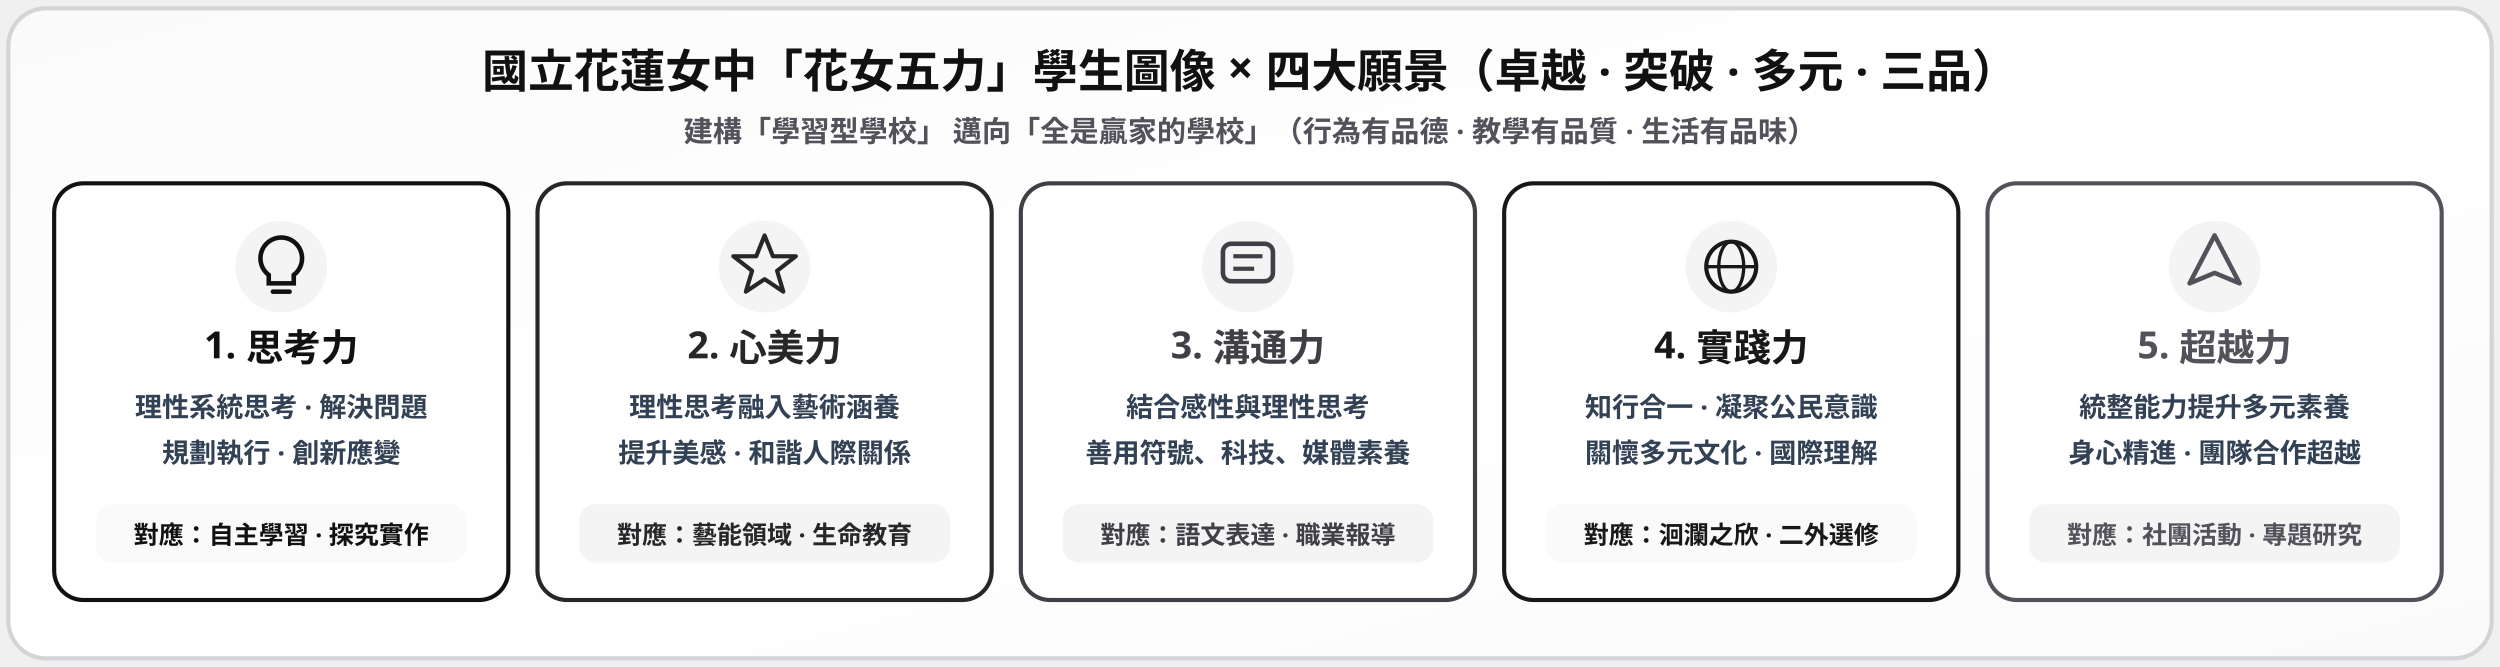
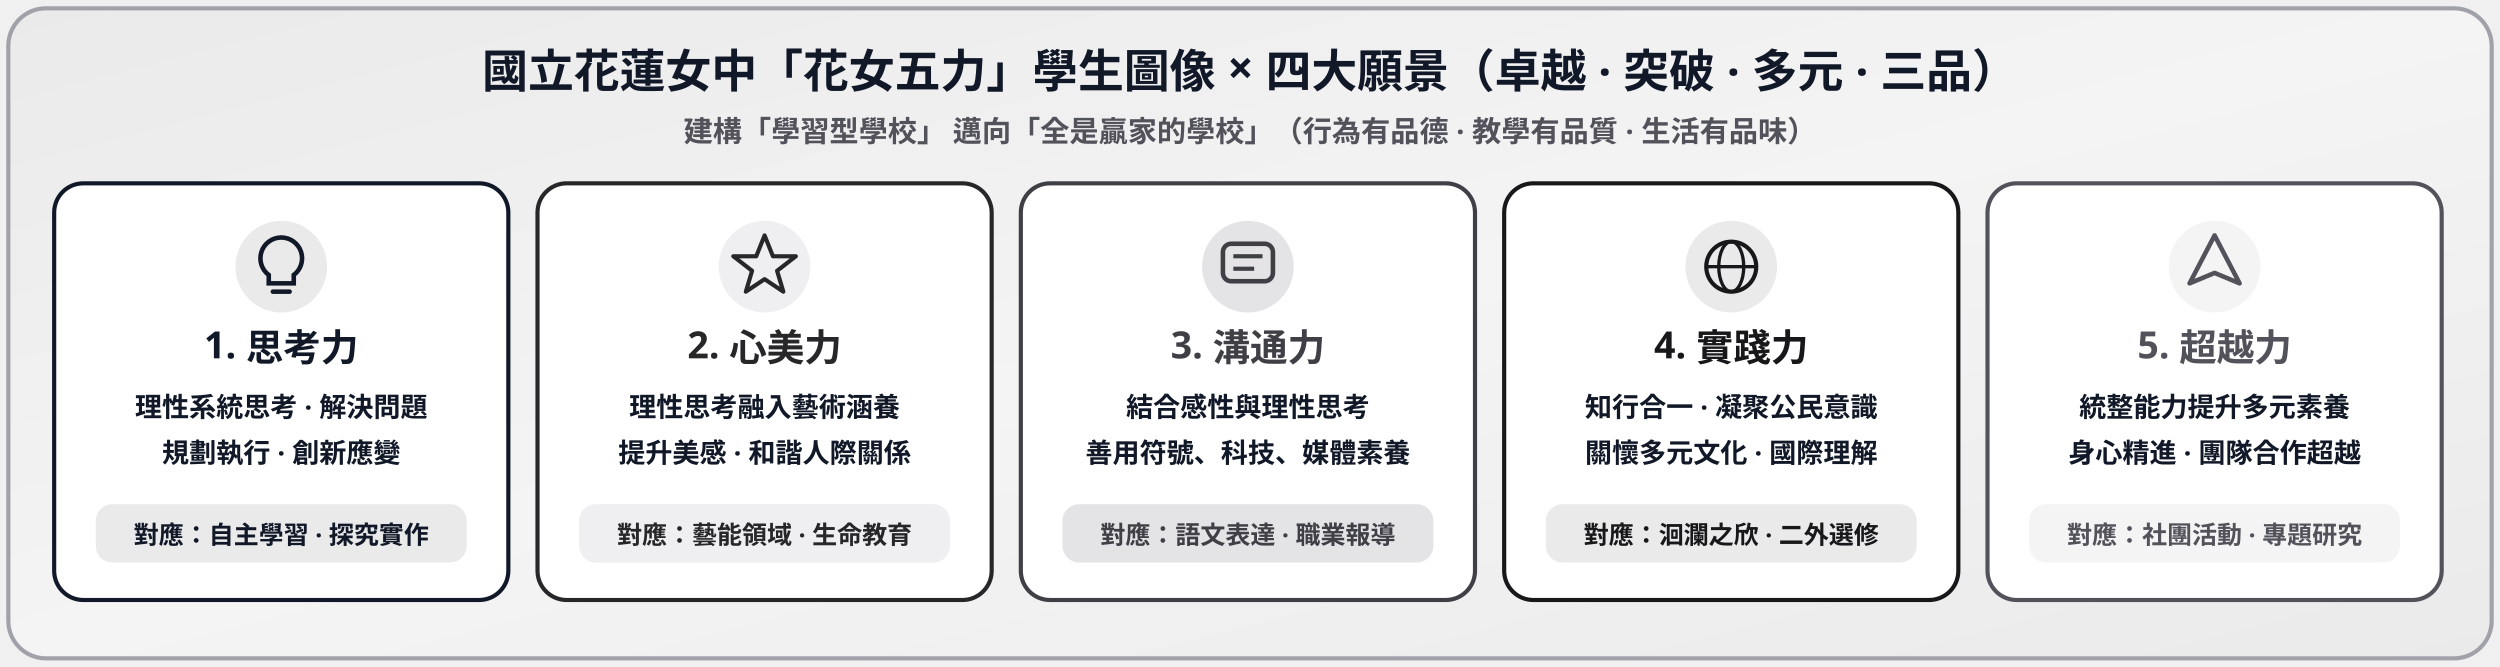
<svg xmlns="http://www.w3.org/2000/svg" viewBox="0 0 1200 320" width="100%" height="100%">
  <defs>
    <linearGradient id="bg5p" x1="0%" y1="0%" x2="100%" y2="100%">
-       <stop offset="0%" stop-color="#FAFAFA" />
-       <stop offset="50%" stop-color="#FFFFFF" />
-       <stop offset="100%" stop-color="#FAFAFA" />
+       <stop offset="0%" stop-color="#EAEAEB" />
+       <stop offset="50%" stop-color="#F4F4F5" />
+       <stop offset="100%" stop-color="#EAEAEB" />
    </linearGradient>
  </defs>
-   <rect x="4" y="4" width="1192" height="312" rx="18" fill="url(#bg5p)" stroke="#D4D4D8" stroke-width="2" />
-   <text x="600" y="42" text-anchor="middle" font-family="'Noto Sans TC', 'PingFang TC', sans-serif" font-size="22" font-weight="900" fill="#111111">
+   <rect x="4" y="4" width="1192" height="312" rx="18" fill="url(#bg5p)" stroke="#A1A1AA" stroke-width="2" />
+   <text x="600" y="42" text-anchor="middle" font-family="'Noto Sans TC', 'PingFang TC', sans-serif" font-size="22" font-weight="900" fill="#111827">
    國立花蓮女中「花女五力」學生圖像 × 四大願景（卓越 ‧ 突破 ‧ 多元 ‧ 三品）
  </text>
  <text x="600" y="68" text-anchor="middle" font-family="'Noto Sans TC', sans-serif" font-size="14" font-weight="600" fill="#52525B">
    建構「學習型學校」  邁向「全是贏家的學校」（行為有品德 ‧ 教學有品質 ‧ 生活有品味）
  </text>
  <g transform="translate(26, 88)">
-     <rect x="0" y="0" width="218" height="200" rx="14" fill="#FFFFFF" stroke="#111111" stroke-width="2" />
-     <circle cx="109" cy="40" r="22" fill="#F4F4F5" />
-     <path d="M109 26 a10 10 0 0 1 6 18 v4 h-12 v-4 a10 10 0 0 1 6 -18 z M105 52 h8" fill="none" stroke="#111111" stroke-width="2.2" stroke-linecap="round" />
-     <text x="109" y="84" text-anchor="middle" font-family="'Noto Sans TC', sans-serif" font-size="18" font-weight="900" fill="#111111">1. 思考力</text>
-     <text x="109" y="112" text-anchor="middle" font-family="'Noto Sans TC', sans-serif" font-size="13" font-weight="600" fill="#334155">理性系統思考 ‧ 解決問題</text>
-     <text x="109" y="134" text-anchor="middle" font-family="'Noto Sans TC', sans-serif" font-size="13" font-weight="600" fill="#334155">規劃執行 ‧ 創新應變</text>
-     <rect x="20" y="154" width="178" height="28" rx="8" fill="#FAFAFA" />
-     <text x="109" y="173" text-anchor="middle" font-family="'Noto Sans TC', sans-serif" font-size="12" font-weight="700" fill="#111111">對應：自主學習 ‧ 探究實作</text>
+     <rect x="0" y="0" width="218" height="200" rx="14" fill="#FFFFFF" stroke="#111827" stroke-width="2" />
+     <circle cx="109" cy="40" r="22" fill="#EAEAEB" />
+     <path d="M109 26 a10 10 0 0 1 6 18 v4 h-12 v-4 a10 10 0 0 1 6 -18 z M105 52 h8" fill="none" stroke="#111827" stroke-width="2.2" stroke-linecap="round" />
+     <text x="109" y="84" text-anchor="middle" font-family="'Noto Sans TC', sans-serif" font-size="18" font-weight="900" fill="#111827">1. 思考力</text>
+     <text x="109" y="112" text-anchor="middle" font-family="'Noto Sans TC', sans-serif" font-size="13" font-weight="600" fill="#111827">理性系統思考 ‧ 解決問題</text>
+     <text x="109" y="134" text-anchor="middle" font-family="'Noto Sans TC', sans-serif" font-size="13" font-weight="600" fill="#111827">規劃執行 ‧ 創新應變</text>
+     <rect x="20" y="154" width="178" height="28" rx="8" fill="#EAEAEB" />
+     <text x="109" y="173" text-anchor="middle" font-family="'Noto Sans TC', sans-serif" font-size="12" font-weight="700" fill="#111827">對應：自主學習 ‧ 探究實作</text>
    <rect x="232" y="0" width="218" height="200" rx="14" fill="#FFFFFF" stroke="#27272A" stroke-width="2" />
-     <circle cx="341" cy="40" r="22" fill="#F4F4F5" />
+     <circle cx="341" cy="40" r="22" fill="#EFEFF1" />
    <polygon points="341,25 345,35 356,35 347,42 350,52 341,46 332,52 335,42 326,35 337,35" fill="none" stroke="#27272A" stroke-width="2" stroke-linejoin="round" />
    <text x="341" y="84" text-anchor="middle" font-family="'Noto Sans TC', sans-serif" font-size="18" font-weight="900" fill="#27272A">2. 心美力</text>
-     <text x="341" y="112" text-anchor="middle" font-family="'Noto Sans TC', sans-serif" font-size="13" font-weight="600" fill="#334155">理性思考融入藝術涵養</text>
-     <text x="341" y="134" text-anchor="middle" font-family="'Noto Sans TC', sans-serif" font-size="13" font-weight="600" fill="#334155">提升美感 ‧ 和諧人際關係</text>
-     <rect x="252" y="154" width="178" height="28" rx="8" fill="#F4F4F5" />
+     <text x="341" y="112" text-anchor="middle" font-family="'Noto Sans TC', sans-serif" font-size="13" font-weight="600" fill="#111827">理性思考融入藝術涵養</text>
+     <text x="341" y="134" text-anchor="middle" font-family="'Noto Sans TC', sans-serif" font-size="13" font-weight="600" fill="#111827">提升美感 ‧ 和諧人際關係</text>
+     <rect x="252" y="154" width="178" height="28" rx="8" fill="#EFEFF1" />
    <text x="341" y="173" text-anchor="middle" font-family="'Noto Sans TC', sans-serif" font-size="12" font-weight="700" fill="#27272A">對應：藝能領域 ‧ 生命教育</text>
    <rect x="464" y="0" width="218" height="200" rx="14" fill="#FFFFFF" stroke="#3F3F46" stroke-width="2" />
-     <circle cx="573" cy="40" r="22" fill="#F4F4F5" />
+     <circle cx="573" cy="40" r="22" fill="#E4E4E7" />
    <rect x="561" y="29" width="24" height="18" rx="4" fill="none" stroke="#3F3F46" stroke-width="2.2" />
    <line x1="566" y1="35" x2="580" y2="35" stroke="#3F3F46" stroke-width="2" />
    <line x1="566" y1="41" x2="576" y2="41" stroke="#3F3F46" stroke-width="2" />
    <text x="573" y="84" text-anchor="middle" font-family="'Noto Sans TC', sans-serif" font-size="18" font-weight="900" fill="#3F3F46">3. 溝通力</text>
-     <text x="573" y="112" text-anchor="middle" font-family="'Noto Sans TC', sans-serif" font-size="13" font-weight="600" fill="#334155">結合感性與理性思考</text>
-     <text x="573" y="134" text-anchor="middle" font-family="'Noto Sans TC', sans-serif" font-size="13" font-weight="600" fill="#334155">善用符號、科技、媒體素養</text>
-     <rect x="484" y="154" width="178" height="28" rx="8" fill="#F4F4F5" />
+     <text x="573" y="112" text-anchor="middle" font-family="'Noto Sans TC', sans-serif" font-size="13" font-weight="600" fill="#111827">結合感性與理性思考</text>
+     <text x="573" y="134" text-anchor="middle" font-family="'Noto Sans TC', sans-serif" font-size="13" font-weight="600" fill="#111827">善用符號、科技、媒體素養</text>
+     <rect x="484" y="154" width="178" height="28" rx="8" fill="#E4E4E7" />
    <text x="573" y="173" text-anchor="middle" font-family="'Noto Sans TC', sans-serif" font-size="12" font-weight="700" fill="#3F3F46">對應：語文表達 ‧ 職業報導</text>
    <rect x="696" y="0" width="218" height="200" rx="14" fill="#FFFFFF" stroke="#18181B" stroke-width="2" />
-     <circle cx="805" cy="40" r="22" fill="#F4F4F5" />
+     <circle cx="805" cy="40" r="22" fill="#EAEAEB" />
    <circle cx="805" cy="40" r="12" fill="none" stroke="#18181B" stroke-width="2" />
    <ellipse cx="805" cy="40" rx="6" ry="12" fill="none" stroke="#18181B" stroke-width="1.6" />
    <line x1="793" y1="40" x2="817" y2="40" stroke="#18181B" stroke-width="1.6" />
    <text x="805" y="84" text-anchor="middle" font-family="'Noto Sans TC', sans-serif" font-size="18" font-weight="900" fill="#18181B">4. 實踐力</text>
-     <text x="805" y="112" text-anchor="middle" font-family="'Noto Sans TC', sans-serif" font-size="13" font-weight="600" fill="#334155">知行合一 ‧ 凝聚公民意識</text>
-     <text x="805" y="134" text-anchor="middle" font-family="'Noto Sans TC', sans-serif" font-size="13" font-weight="600" fill="#334155">關懷多元文化 ‧ 國際理解</text>
-     <rect x="716" y="154" width="178" height="28" rx="8" fill="#FAFAFA" />
+     <text x="805" y="112" text-anchor="middle" font-family="'Noto Sans TC', sans-serif" font-size="13" font-weight="600" fill="#111827">知行合一 ‧ 凝聚公民意識</text>
+     <text x="805" y="134" text-anchor="middle" font-family="'Noto Sans TC', sans-serif" font-size="13" font-weight="600" fill="#111827">關懷多元文化 ‧ 國際理解</text>
+     <rect x="716" y="154" width="178" height="28" rx="8" fill="#EAEAEB" />
    <text x="805" y="173" text-anchor="middle" font-family="'Noto Sans TC', sans-serif" font-size="12" font-weight="700" fill="#18181B">對應：洄瀾之欣 ‧ 二外選修</text>
    <rect x="928" y="0" width="218" height="200" rx="14" fill="#FFFFFF" stroke="#52525B" stroke-width="2" />
    <circle cx="1037" cy="40" r="22" fill="#F4F4F5" />
    <polygon points="1037,25 1049,48 1037,43 1025,48" fill="none" stroke="#52525B" stroke-width="2.2" stroke-linejoin="round" />
    <text x="1037" y="84" text-anchor="middle" font-family="'Noto Sans TC', sans-serif" font-size="18" font-weight="900" fill="#52525B">5. 超越力</text>
-     <text x="1037" y="112" text-anchor="middle" font-family="'Noto Sans TC', sans-serif" font-size="13" font-weight="600" fill="#334155">統整能力提升多元素養</text>
-     <text x="1037" y="134" text-anchor="middle" font-family="'Noto Sans TC', sans-serif" font-size="13" font-weight="600" fill="#334155">身心精進 ‧ 團隊合作超越</text>
+     <text x="1037" y="112" text-anchor="middle" font-family="'Noto Sans TC', sans-serif" font-size="13" font-weight="600" fill="#111827">統整能力提升多元素養</text>
+     <text x="1037" y="134" text-anchor="middle" font-family="'Noto Sans TC', sans-serif" font-size="13" font-weight="600" fill="#111827">身心精進 ‧ 團隊合作超越</text>
    <rect x="948" y="154" width="178" height="28" rx="8" fill="#F4F4F5" />
    <text x="1037" y="173" text-anchor="middle" font-family="'Noto Sans TC', sans-serif" font-size="12" font-weight="700" fill="#52525B">對應：社團活動 ‧ 專題研究</text>
  </g>
</svg>
